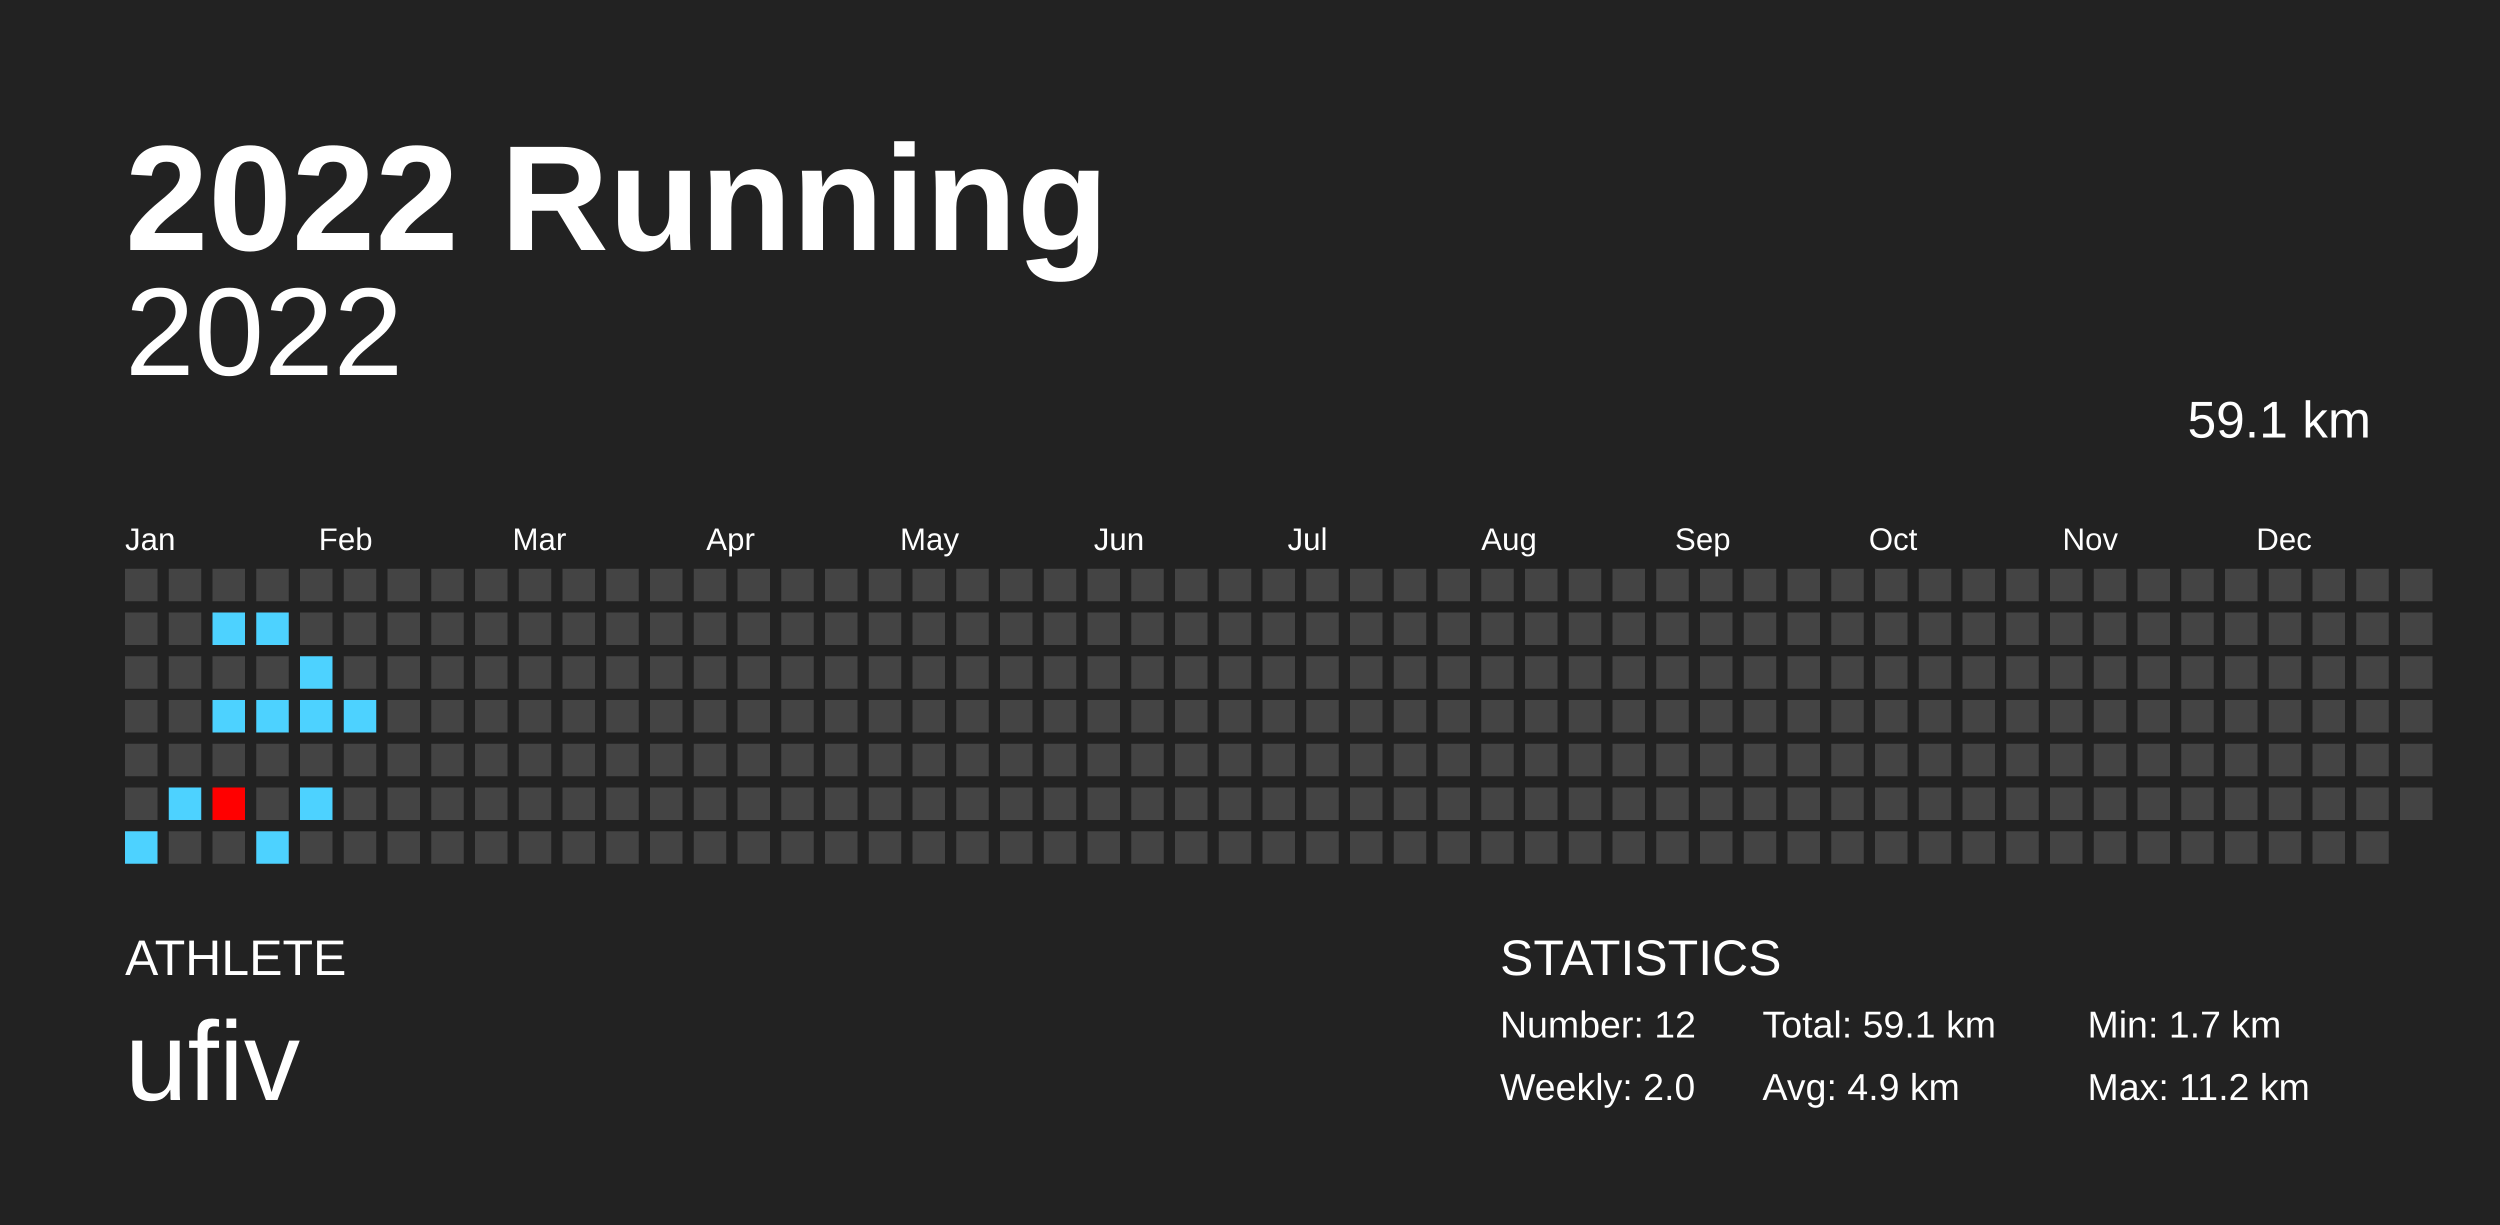
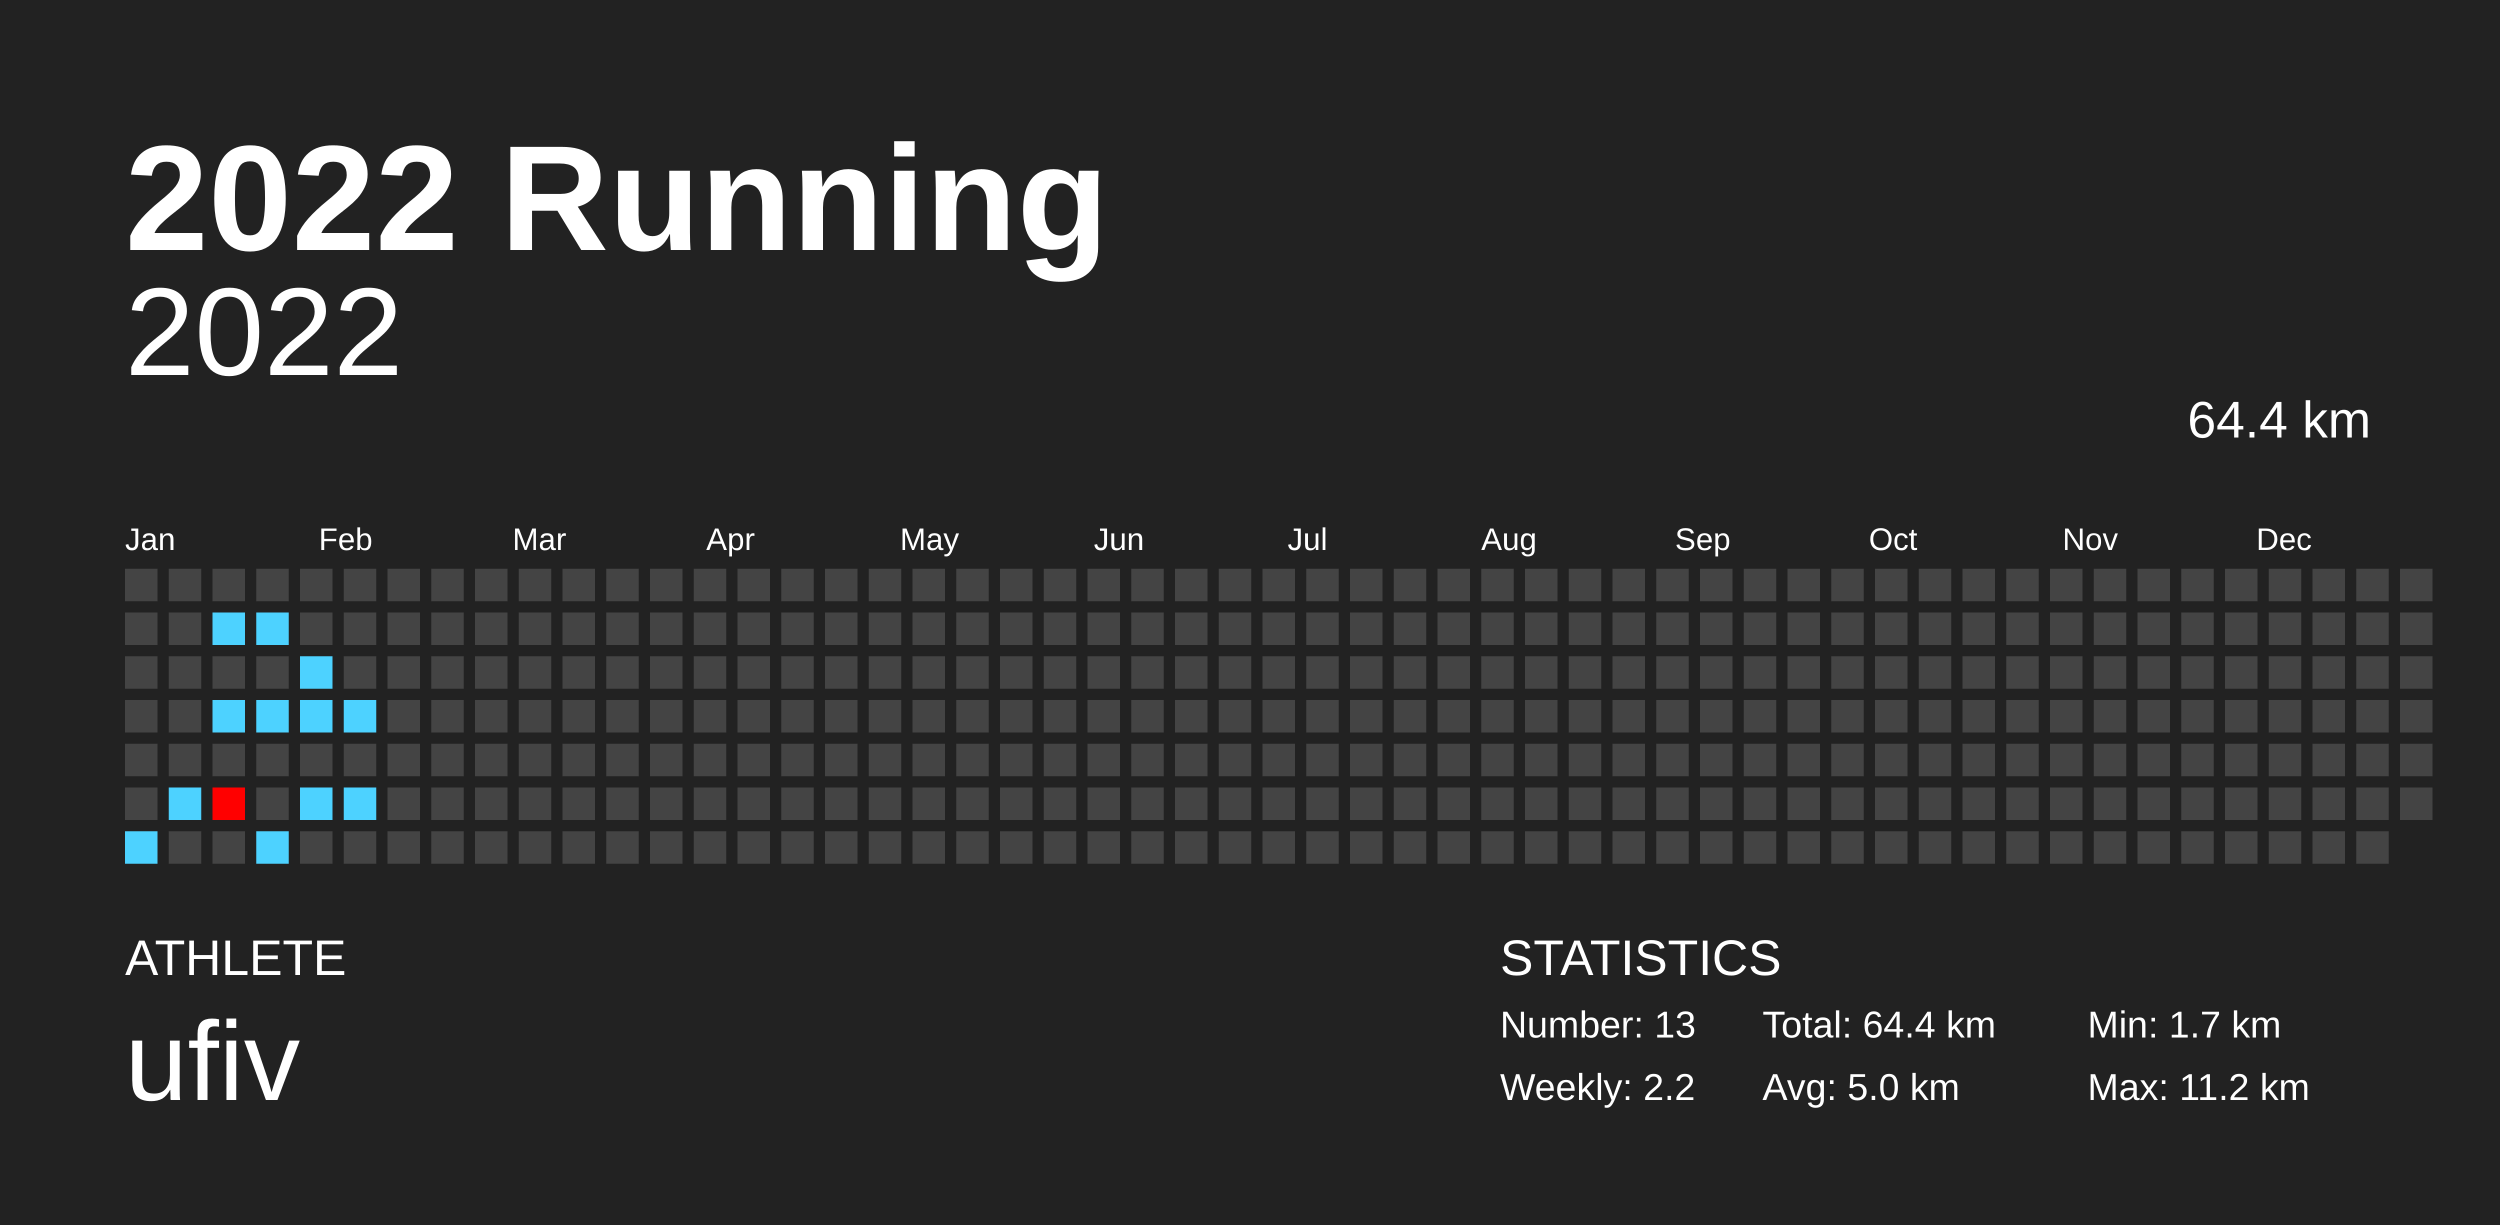
<svg xmlns="http://www.w3.org/2000/svg" baseProfile="full" height="98mm" version="1.1" viewBox="0,0,200,98" width="200mm">
  <defs />
  <rect fill="#222222" height="98" width="200" x="0" y="0" />
  <text fill="#FFFFFF" style="font-size:12px; font-family:Arial; font-weight:bold;" x="10" y="20">2022 Running</text>
  <text fill="#FFFFFF" style="font-size:4px; font-family:Arial" x="10" y="78">ATHLETE</text>
  <text fill="#FFFFFF" style="font-size:9px; font-family:Arial" x="10" y="88">ufiv</text>
  <text fill="#FFFFFF" style="font-size:4px; font-family:Arial" x="120" y="78">STATISTICS</text>
-   <text fill="#FFFFFF" style="font-size:3px; font-family:Arial" x="120" y="83">Number: 12</text>
-   <text fill="#FFFFFF" style="font-size:3px; font-family:Arial" x="120" y="88">Weekly: 2.0</text>
-   <text fill="#FFFFFF" style="font-size:3px; font-family:Arial" x="141" y="83">Total: 59.1 km</text>
-   <text fill="#FFFFFF" style="font-size:3px; font-family:Arial" x="141" y="88">Avg: 4.9 km</text>
+   <text fill="#FFFFFF" style="font-size:3px; font-family:Arial" x="120" y="83">Number: 13</text>
+   <text fill="#FFFFFF" style="font-size:3px; font-family:Arial" x="120" y="88">Weekly: 2.2</text>
+   <text fill="#FFFFFF" style="font-size:3px; font-family:Arial" x="141" y="83">Total: 64.4 km</text>
+   <text fill="#FFFFFF" style="font-size:3px; font-family:Arial" x="141" y="88">Avg: 5.0 km</text>
  <text fill="#FFFFFF" style="font-size:3px; font-family:Arial" x="167" y="83">Min: 1.7 km</text>
  <text fill="#FFFFFF" style="font-size:3px; font-family:Arial" x="167" y="88">Max: 11.2 km</text>
  <text alignment-baseline="hanging" fill="#FFFFFF" style="font-size:10.0px; font-family:Arial;" x="10" y="30">2022</text>
-   <text alignment-baseline="hanging" fill="#FFFFFF" style="font-size:4.125px; font-family:Arial;" x="175" y="35">59.1 km</text>
+   <text alignment-baseline="hanging" fill="#FFFFFF" style="font-size:4.125px; font-family:Arial;" x="175" y="35">64.4 km</text>
  <text fill="#FFFFFF" style="font-size:2.5px; font-family:Arial" x="10.0" y="44">Jan</text>
  <text fill="#FFFFFF" style="font-size:2.5px; font-family:Arial" x="25.5" y="44">Feb</text>
  <text fill="#FFFFFF" style="font-size:2.5px; font-family:Arial" x="41.0" y="44">Mar</text>
  <text fill="#FFFFFF" style="font-size:2.5px; font-family:Arial" x="56.5" y="44">Apr</text>
  <text fill="#FFFFFF" style="font-size:2.5px; font-family:Arial" x="72.0" y="44">May</text>
  <text fill="#FFFFFF" style="font-size:2.5px; font-family:Arial" x="87.5" y="44">Jun</text>
  <text fill="#FFFFFF" style="font-size:2.5px; font-family:Arial" x="103.0" y="44">Jul</text>
  <text fill="#FFFFFF" style="font-size:2.5px; font-family:Arial" x="118.5" y="44">Aug</text>
  <text fill="#FFFFFF" style="font-size:2.5px; font-family:Arial" x="134.0" y="44">Sep</text>
  <text fill="#FFFFFF" style="font-size:2.5px; font-family:Arial" x="149.5" y="44">Oct</text>
  <text fill="#FFFFFF" style="font-size:2.5px; font-family:Arial" x="165.0" y="44">Nov</text>
  <text fill="#FFFFFF" style="font-size:2.5px; font-family:Arial" x="180.5" y="44">Dec</text>
  <rect fill="#444444" height="2.6" width="2.6" x="10.0" y="45.5" />
  <rect fill="#444444" height="2.6" width="2.6" x="10.0" y="49.0" />
  <rect fill="#444444" height="2.6" width="2.6" x="10.0" y="52.5" />
  <rect fill="#444444" height="2.6" width="2.6" x="10.0" y="56.0" />
  <rect fill="#444444" height="2.6" width="2.6" x="10.0" y="59.5" />
  <rect fill="#444444" height="2.6" width="2.6" x="10.0" y="63.0" />
  <rect fill="#4dd2ff" height="2.6" width="2.6" x="10.0" y="66.5" />
  <rect fill="#444444" height="2.6" width="2.6" x="13.5" y="45.5" />
  <rect fill="#444444" height="2.6" width="2.6" x="13.5" y="49.0" />
  <rect fill="#444444" height="2.6" width="2.6" x="13.5" y="52.5" />
  <rect fill="#444444" height="2.6" width="2.6" x="13.5" y="56.0" />
  <rect fill="#444444" height="2.6" width="2.6" x="13.5" y="59.5" />
  <rect fill="#4dd2ff" height="2.6" width="2.6" x="13.5" y="63.0" />
  <rect fill="#444444" height="2.6" width="2.6" x="13.5" y="66.5" />
  <rect fill="#444444" height="2.6" width="2.6" x="17.0" y="45.5" />
  <rect fill="#4dd2ff" height="2.6" width="2.6" x="17.0" y="49.0" />
  <rect fill="#444444" height="2.6" width="2.6" x="17.0" y="52.5" />
  <rect fill="#4dd2ff" height="2.6" width="2.6" x="17.0" y="56.0" />
  <rect fill="#444444" height="2.6" width="2.6" x="17.0" y="59.5" />
  <rect fill="#ff0000" height="2.6" width="2.6" x="17.0" y="63.0" />
  <rect fill="#444444" height="2.6" width="2.6" x="17.0" y="66.5" />
  <rect fill="#444444" height="2.6" width="2.6" x="20.5" y="45.5" />
  <rect fill="#4dd2ff" height="2.6" width="2.6" x="20.5" y="49.0" />
  <rect fill="#444444" height="2.6" width="2.6" x="20.5" y="52.5" />
  <rect fill="#4dd2ff" height="2.6" width="2.6" x="20.5" y="56.0" />
  <rect fill="#444444" height="2.6" width="2.6" x="20.5" y="59.5" />
  <rect fill="#444444" height="2.6" width="2.6" x="20.5" y="63.0" />
  <rect fill="#4dd2ff" height="2.6" width="2.6" x="20.5" y="66.5" />
  <rect fill="#444444" height="2.6" width="2.6" x="24.0" y="45.5" />
  <rect fill="#444444" height="2.6" width="2.6" x="24.0" y="49.0" />
  <rect fill="#4dd2ff" height="2.6" width="2.6" x="24.0" y="52.5" />
  <rect fill="#4dd2ff" height="2.6" width="2.6" x="24.0" y="56.0" />
  <rect fill="#444444" height="2.6" width="2.6" x="24.0" y="59.5" />
  <rect fill="#4dd2ff" height="2.6" width="2.6" x="24.0" y="63.0" />
  <rect fill="#444444" height="2.6" width="2.6" x="24.0" y="66.5" />
  <rect fill="#444444" height="2.6" width="2.6" x="27.5" y="45.5" />
  <rect fill="#444444" height="2.6" width="2.6" x="27.5" y="49.0" />
  <rect fill="#444444" height="2.6" width="2.6" x="27.5" y="52.5" />
  <rect fill="#4dd2ff" height="2.6" width="2.6" x="27.5" y="56.0" />
  <rect fill="#444444" height="2.6" width="2.6" x="27.5" y="59.5" />
-   <rect fill="#444444" height="2.6" width="2.6" x="27.5" y="63.0" />
+   <rect fill="#4dd2ff" height="2.6" width="2.6" x="27.5" y="63.0" />
  <rect fill="#444444" height="2.6" width="2.6" x="27.5" y="66.5" />
  <rect fill="#444444" height="2.6" width="2.6" x="31.0" y="45.5" />
  <rect fill="#444444" height="2.6" width="2.6" x="31.0" y="49.0" />
  <rect fill="#444444" height="2.6" width="2.6" x="31.0" y="52.5" />
  <rect fill="#444444" height="2.6" width="2.6" x="31.0" y="56.0" />
  <rect fill="#444444" height="2.6" width="2.6" x="31.0" y="59.5" />
  <rect fill="#444444" height="2.6" width="2.6" x="31.0" y="63.0" />
  <rect fill="#444444" height="2.6" width="2.6" x="31.0" y="66.5" />
  <rect fill="#444444" height="2.6" width="2.6" x="34.5" y="45.5" />
  <rect fill="#444444" height="2.6" width="2.6" x="34.5" y="49.0" />
  <rect fill="#444444" height="2.6" width="2.6" x="34.5" y="52.5" />
  <rect fill="#444444" height="2.6" width="2.6" x="34.5" y="56.0" />
  <rect fill="#444444" height="2.6" width="2.6" x="34.5" y="59.5" />
  <rect fill="#444444" height="2.6" width="2.6" x="34.5" y="63.0" />
  <rect fill="#444444" height="2.6" width="2.6" x="34.5" y="66.5" />
  <rect fill="#444444" height="2.6" width="2.6" x="38.0" y="45.5" />
  <rect fill="#444444" height="2.6" width="2.6" x="38.0" y="49.0" />
  <rect fill="#444444" height="2.6" width="2.6" x="38.0" y="52.5" />
  <rect fill="#444444" height="2.6" width="2.6" x="38.0" y="56.0" />
  <rect fill="#444444" height="2.6" width="2.6" x="38.0" y="59.5" />
  <rect fill="#444444" height="2.6" width="2.6" x="38.0" y="63.0" />
  <rect fill="#444444" height="2.6" width="2.6" x="38.0" y="66.5" />
  <rect fill="#444444" height="2.6" width="2.6" x="41.5" y="45.5" />
  <rect fill="#444444" height="2.6" width="2.6" x="41.5" y="49.0" />
  <rect fill="#444444" height="2.6" width="2.6" x="41.5" y="52.5" />
  <rect fill="#444444" height="2.6" width="2.6" x="41.5" y="56.0" />
  <rect fill="#444444" height="2.6" width="2.6" x="41.5" y="59.5" />
  <rect fill="#444444" height="2.6" width="2.6" x="41.5" y="63.0" />
  <rect fill="#444444" height="2.6" width="2.6" x="41.5" y="66.5" />
  <rect fill="#444444" height="2.6" width="2.6" x="45.0" y="45.5" />
  <rect fill="#444444" height="2.6" width="2.6" x="45.0" y="49.0" />
  <rect fill="#444444" height="2.6" width="2.6" x="45.0" y="52.5" />
  <rect fill="#444444" height="2.6" width="2.6" x="45.0" y="56.0" />
  <rect fill="#444444" height="2.6" width="2.6" x="45.0" y="59.5" />
  <rect fill="#444444" height="2.6" width="2.6" x="45.0" y="63.0" />
  <rect fill="#444444" height="2.6" width="2.6" x="45.0" y="66.5" />
  <rect fill="#444444" height="2.6" width="2.6" x="48.5" y="45.5" />
  <rect fill="#444444" height="2.6" width="2.6" x="48.5" y="49.0" />
  <rect fill="#444444" height="2.6" width="2.6" x="48.5" y="52.5" />
  <rect fill="#444444" height="2.6" width="2.6" x="48.5" y="56.0" />
  <rect fill="#444444" height="2.6" width="2.6" x="48.5" y="59.5" />
  <rect fill="#444444" height="2.6" width="2.6" x="48.5" y="63.0" />
  <rect fill="#444444" height="2.6" width="2.6" x="48.5" y="66.5" />
  <rect fill="#444444" height="2.6" width="2.6" x="52.0" y="45.5" />
  <rect fill="#444444" height="2.6" width="2.6" x="52.0" y="49.0" />
  <rect fill="#444444" height="2.6" width="2.6" x="52.0" y="52.5" />
  <rect fill="#444444" height="2.6" width="2.6" x="52.0" y="56.0" />
  <rect fill="#444444" height="2.6" width="2.6" x="52.0" y="59.5" />
  <rect fill="#444444" height="2.6" width="2.6" x="52.0" y="63.0" />
  <rect fill="#444444" height="2.6" width="2.6" x="52.0" y="66.5" />
  <rect fill="#444444" height="2.6" width="2.6" x="55.5" y="45.5" />
  <rect fill="#444444" height="2.6" width="2.6" x="55.5" y="49.0" />
  <rect fill="#444444" height="2.6" width="2.6" x="55.5" y="52.5" />
  <rect fill="#444444" height="2.6" width="2.6" x="55.5" y="56.0" />
  <rect fill="#444444" height="2.6" width="2.6" x="55.5" y="59.5" />
  <rect fill="#444444" height="2.6" width="2.6" x="55.5" y="63.0" />
  <rect fill="#444444" height="2.6" width="2.6" x="55.5" y="66.5" />
  <rect fill="#444444" height="2.6" width="2.6" x="59.0" y="45.5" />
  <rect fill="#444444" height="2.6" width="2.6" x="59.0" y="49.0" />
  <rect fill="#444444" height="2.6" width="2.6" x="59.0" y="52.5" />
  <rect fill="#444444" height="2.6" width="2.6" x="59.0" y="56.0" />
  <rect fill="#444444" height="2.6" width="2.6" x="59.0" y="59.5" />
  <rect fill="#444444" height="2.6" width="2.6" x="59.0" y="63.0" />
  <rect fill="#444444" height="2.6" width="2.6" x="59.0" y="66.5" />
  <rect fill="#444444" height="2.6" width="2.6" x="62.5" y="45.5" />
  <rect fill="#444444" height="2.6" width="2.6" x="62.5" y="49.0" />
  <rect fill="#444444" height="2.6" width="2.6" x="62.5" y="52.5" />
  <rect fill="#444444" height="2.6" width="2.6" x="62.5" y="56.0" />
  <rect fill="#444444" height="2.6" width="2.6" x="62.5" y="59.5" />
  <rect fill="#444444" height="2.6" width="2.6" x="62.5" y="63.0" />
  <rect fill="#444444" height="2.6" width="2.6" x="62.5" y="66.5" />
  <rect fill="#444444" height="2.6" width="2.6" x="66.0" y="45.5" />
  <rect fill="#444444" height="2.6" width="2.6" x="66.0" y="49.0" />
  <rect fill="#444444" height="2.6" width="2.6" x="66.0" y="52.5" />
  <rect fill="#444444" height="2.6" width="2.6" x="66.0" y="56.0" />
  <rect fill="#444444" height="2.6" width="2.6" x="66.0" y="59.5" />
  <rect fill="#444444" height="2.6" width="2.6" x="66.0" y="63.0" />
  <rect fill="#444444" height="2.6" width="2.6" x="66.0" y="66.5" />
  <rect fill="#444444" height="2.6" width="2.6" x="69.5" y="45.5" />
  <rect fill="#444444" height="2.6" width="2.6" x="69.5" y="49.0" />
  <rect fill="#444444" height="2.6" width="2.6" x="69.5" y="52.5" />
  <rect fill="#444444" height="2.6" width="2.6" x="69.5" y="56.0" />
  <rect fill="#444444" height="2.6" width="2.6" x="69.5" y="59.5" />
  <rect fill="#444444" height="2.6" width="2.6" x="69.5" y="63.0" />
  <rect fill="#444444" height="2.6" width="2.6" x="69.5" y="66.5" />
  <rect fill="#444444" height="2.6" width="2.6" x="73.0" y="45.5" />
  <rect fill="#444444" height="2.6" width="2.6" x="73.0" y="49.0" />
  <rect fill="#444444" height="2.6" width="2.6" x="73.0" y="52.5" />
  <rect fill="#444444" height="2.6" width="2.6" x="73.0" y="56.0" />
  <rect fill="#444444" height="2.6" width="2.6" x="73.0" y="59.5" />
  <rect fill="#444444" height="2.6" width="2.6" x="73.0" y="63.0" />
  <rect fill="#444444" height="2.6" width="2.6" x="73.0" y="66.5" />
  <rect fill="#444444" height="2.6" width="2.6" x="76.5" y="45.5" />
  <rect fill="#444444" height="2.6" width="2.6" x="76.5" y="49.0" />
  <rect fill="#444444" height="2.6" width="2.6" x="76.5" y="52.5" />
  <rect fill="#444444" height="2.6" width="2.6" x="76.5" y="56.0" />
  <rect fill="#444444" height="2.6" width="2.6" x="76.5" y="59.5" />
  <rect fill="#444444" height="2.6" width="2.6" x="76.5" y="63.0" />
  <rect fill="#444444" height="2.6" width="2.6" x="76.5" y="66.5" />
  <rect fill="#444444" height="2.6" width="2.6" x="80.0" y="45.5" />
  <rect fill="#444444" height="2.6" width="2.6" x="80.0" y="49.0" />
  <rect fill="#444444" height="2.6" width="2.6" x="80.0" y="52.5" />
  <rect fill="#444444" height="2.6" width="2.6" x="80.0" y="56.0" />
  <rect fill="#444444" height="2.6" width="2.6" x="80.0" y="59.5" />
  <rect fill="#444444" height="2.6" width="2.6" x="80.0" y="63.0" />
  <rect fill="#444444" height="2.6" width="2.6" x="80.0" y="66.5" />
  <rect fill="#444444" height="2.6" width="2.6" x="83.5" y="45.5" />
  <rect fill="#444444" height="2.6" width="2.6" x="83.5" y="49.0" />
  <rect fill="#444444" height="2.6" width="2.6" x="83.5" y="52.5" />
  <rect fill="#444444" height="2.6" width="2.6" x="83.5" y="56.0" />
  <rect fill="#444444" height="2.6" width="2.6" x="83.5" y="59.5" />
  <rect fill="#444444" height="2.6" width="2.6" x="83.5" y="63.0" />
  <rect fill="#444444" height="2.6" width="2.6" x="83.5" y="66.5" />
  <rect fill="#444444" height="2.6" width="2.6" x="87.0" y="45.5" />
  <rect fill="#444444" height="2.6" width="2.6" x="87.0" y="49.0" />
  <rect fill="#444444" height="2.6" width="2.6" x="87.0" y="52.5" />
  <rect fill="#444444" height="2.6" width="2.6" x="87.0" y="56.0" />
  <rect fill="#444444" height="2.6" width="2.6" x="87.0" y="59.5" />
  <rect fill="#444444" height="2.6" width="2.6" x="87.0" y="63.0" />
  <rect fill="#444444" height="2.6" width="2.6" x="87.0" y="66.5" />
  <rect fill="#444444" height="2.6" width="2.6" x="90.5" y="45.5" />
  <rect fill="#444444" height="2.6" width="2.6" x="90.5" y="49.0" />
  <rect fill="#444444" height="2.6" width="2.6" x="90.5" y="52.5" />
  <rect fill="#444444" height="2.6" width="2.6" x="90.5" y="56.0" />
  <rect fill="#444444" height="2.6" width="2.6" x="90.5" y="59.5" />
  <rect fill="#444444" height="2.6" width="2.6" x="90.5" y="63.0" />
  <rect fill="#444444" height="2.6" width="2.6" x="90.5" y="66.5" />
  <rect fill="#444444" height="2.6" width="2.6" x="94.0" y="45.5" />
  <rect fill="#444444" height="2.6" width="2.6" x="94.0" y="49.0" />
  <rect fill="#444444" height="2.6" width="2.6" x="94.0" y="52.5" />
  <rect fill="#444444" height="2.6" width="2.6" x="94.0" y="56.0" />
  <rect fill="#444444" height="2.6" width="2.6" x="94.0" y="59.5" />
  <rect fill="#444444" height="2.6" width="2.6" x="94.0" y="63.0" />
  <rect fill="#444444" height="2.6" width="2.6" x="94.0" y="66.5" />
  <rect fill="#444444" height="2.6" width="2.6" x="97.5" y="45.5" />
  <rect fill="#444444" height="2.6" width="2.6" x="97.5" y="49.0" />
  <rect fill="#444444" height="2.6" width="2.6" x="97.5" y="52.5" />
  <rect fill="#444444" height="2.6" width="2.6" x="97.5" y="56.0" />
  <rect fill="#444444" height="2.6" width="2.6" x="97.5" y="59.5" />
  <rect fill="#444444" height="2.6" width="2.6" x="97.5" y="63.0" />
  <rect fill="#444444" height="2.6" width="2.6" x="97.5" y="66.5" />
  <rect fill="#444444" height="2.6" width="2.6" x="101.0" y="45.5" />
  <rect fill="#444444" height="2.6" width="2.6" x="101.0" y="49.0" />
  <rect fill="#444444" height="2.6" width="2.6" x="101.0" y="52.5" />
  <rect fill="#444444" height="2.6" width="2.6" x="101.0" y="56.0" />
  <rect fill="#444444" height="2.6" width="2.6" x="101.0" y="59.5" />
  <rect fill="#444444" height="2.6" width="2.6" x="101.0" y="63.0" />
  <rect fill="#444444" height="2.6" width="2.6" x="101.0" y="66.5" />
  <rect fill="#444444" height="2.6" width="2.6" x="104.5" y="45.5" />
  <rect fill="#444444" height="2.6" width="2.6" x="104.5" y="49.0" />
  <rect fill="#444444" height="2.6" width="2.6" x="104.5" y="52.5" />
  <rect fill="#444444" height="2.6" width="2.6" x="104.5" y="56.0" />
  <rect fill="#444444" height="2.6" width="2.6" x="104.5" y="59.5" />
  <rect fill="#444444" height="2.6" width="2.6" x="104.5" y="63.0" />
  <rect fill="#444444" height="2.6" width="2.6" x="104.5" y="66.5" />
  <rect fill="#444444" height="2.6" width="2.6" x="108.0" y="45.5" />
  <rect fill="#444444" height="2.6" width="2.6" x="108.0" y="49.0" />
  <rect fill="#444444" height="2.6" width="2.6" x="108.0" y="52.5" />
  <rect fill="#444444" height="2.6" width="2.6" x="108.0" y="56.0" />
  <rect fill="#444444" height="2.6" width="2.6" x="108.0" y="59.5" />
  <rect fill="#444444" height="2.6" width="2.6" x="108.0" y="63.0" />
  <rect fill="#444444" height="2.6" width="2.6" x="108.0" y="66.5" />
  <rect fill="#444444" height="2.6" width="2.6" x="111.5" y="45.5" />
  <rect fill="#444444" height="2.6" width="2.6" x="111.5" y="49.0" />
  <rect fill="#444444" height="2.6" width="2.6" x="111.5" y="52.5" />
  <rect fill="#444444" height="2.6" width="2.6" x="111.5" y="56.0" />
  <rect fill="#444444" height="2.6" width="2.6" x="111.5" y="59.5" />
  <rect fill="#444444" height="2.6" width="2.6" x="111.5" y="63.0" />
  <rect fill="#444444" height="2.6" width="2.6" x="111.5" y="66.5" />
  <rect fill="#444444" height="2.6" width="2.6" x="115.0" y="45.5" />
  <rect fill="#444444" height="2.6" width="2.6" x="115.0" y="49.0" />
  <rect fill="#444444" height="2.6" width="2.6" x="115.0" y="52.5" />
  <rect fill="#444444" height="2.6" width="2.6" x="115.0" y="56.0" />
  <rect fill="#444444" height="2.6" width="2.6" x="115.0" y="59.5" />
  <rect fill="#444444" height="2.6" width="2.6" x="115.0" y="63.0" />
  <rect fill="#444444" height="2.6" width="2.6" x="115.0" y="66.5" />
  <rect fill="#444444" height="2.6" width="2.6" x="118.5" y="45.5" />
  <rect fill="#444444" height="2.6" width="2.6" x="118.5" y="49.0" />
  <rect fill="#444444" height="2.6" width="2.6" x="118.5" y="52.5" />
  <rect fill="#444444" height="2.6" width="2.6" x="118.5" y="56.0" />
  <rect fill="#444444" height="2.6" width="2.6" x="118.5" y="59.5" />
  <rect fill="#444444" height="2.6" width="2.6" x="118.5" y="63.0" />
  <rect fill="#444444" height="2.6" width="2.6" x="118.5" y="66.5" />
  <rect fill="#444444" height="2.6" width="2.6" x="122.0" y="45.5" />
  <rect fill="#444444" height="2.6" width="2.6" x="122.0" y="49.0" />
  <rect fill="#444444" height="2.6" width="2.6" x="122.0" y="52.5" />
  <rect fill="#444444" height="2.6" width="2.6" x="122.0" y="56.0" />
  <rect fill="#444444" height="2.6" width="2.6" x="122.0" y="59.5" />
  <rect fill="#444444" height="2.6" width="2.6" x="122.0" y="63.0" />
  <rect fill="#444444" height="2.6" width="2.6" x="122.0" y="66.5" />
  <rect fill="#444444" height="2.6" width="2.6" x="125.5" y="45.5" />
  <rect fill="#444444" height="2.6" width="2.6" x="125.5" y="49.0" />
  <rect fill="#444444" height="2.6" width="2.6" x="125.5" y="52.5" />
  <rect fill="#444444" height="2.6" width="2.6" x="125.5" y="56.0" />
  <rect fill="#444444" height="2.6" width="2.6" x="125.5" y="59.5" />
  <rect fill="#444444" height="2.6" width="2.6" x="125.5" y="63.0" />
  <rect fill="#444444" height="2.6" width="2.6" x="125.5" y="66.5" />
  <rect fill="#444444" height="2.6" width="2.6" x="129.0" y="45.5" />
  <rect fill="#444444" height="2.6" width="2.6" x="129.0" y="49.0" />
  <rect fill="#444444" height="2.6" width="2.6" x="129.0" y="52.5" />
  <rect fill="#444444" height="2.6" width="2.6" x="129.0" y="56.0" />
  <rect fill="#444444" height="2.6" width="2.6" x="129.0" y="59.5" />
  <rect fill="#444444" height="2.6" width="2.6" x="129.0" y="63.0" />
  <rect fill="#444444" height="2.6" width="2.6" x="129.0" y="66.5" />
  <rect fill="#444444" height="2.6" width="2.6" x="132.5" y="45.5" />
  <rect fill="#444444" height="2.6" width="2.6" x="132.5" y="49.0" />
  <rect fill="#444444" height="2.6" width="2.6" x="132.5" y="52.5" />
  <rect fill="#444444" height="2.6" width="2.6" x="132.5" y="56.0" />
  <rect fill="#444444" height="2.6" width="2.6" x="132.5" y="59.5" />
  <rect fill="#444444" height="2.6" width="2.6" x="132.5" y="63.0" />
  <rect fill="#444444" height="2.6" width="2.6" x="132.5" y="66.5" />
  <rect fill="#444444" height="2.6" width="2.6" x="136.0" y="45.5" />
  <rect fill="#444444" height="2.6" width="2.6" x="136.0" y="49.0" />
  <rect fill="#444444" height="2.6" width="2.6" x="136.0" y="52.5" />
  <rect fill="#444444" height="2.6" width="2.6" x="136.0" y="56.0" />
  <rect fill="#444444" height="2.6" width="2.6" x="136.0" y="59.5" />
  <rect fill="#444444" height="2.6" width="2.6" x="136.0" y="63.0" />
  <rect fill="#444444" height="2.6" width="2.6" x="136.0" y="66.5" />
  <rect fill="#444444" height="2.6" width="2.6" x="139.5" y="45.5" />
  <rect fill="#444444" height="2.6" width="2.6" x="139.5" y="49.0" />
  <rect fill="#444444" height="2.6" width="2.6" x="139.5" y="52.5" />
  <rect fill="#444444" height="2.6" width="2.6" x="139.5" y="56.0" />
  <rect fill="#444444" height="2.6" width="2.6" x="139.5" y="59.5" />
  <rect fill="#444444" height="2.6" width="2.6" x="139.5" y="63.0" />
  <rect fill="#444444" height="2.6" width="2.6" x="139.5" y="66.5" />
  <rect fill="#444444" height="2.6" width="2.6" x="143.0" y="45.5" />
  <rect fill="#444444" height="2.6" width="2.6" x="143.0" y="49.0" />
  <rect fill="#444444" height="2.6" width="2.6" x="143.0" y="52.5" />
  <rect fill="#444444" height="2.6" width="2.6" x="143.0" y="56.0" />
  <rect fill="#444444" height="2.6" width="2.6" x="143.0" y="59.5" />
  <rect fill="#444444" height="2.6" width="2.6" x="143.0" y="63.0" />
  <rect fill="#444444" height="2.6" width="2.6" x="143.0" y="66.5" />
  <rect fill="#444444" height="2.6" width="2.6" x="146.5" y="45.5" />
  <rect fill="#444444" height="2.6" width="2.6" x="146.5" y="49.0" />
  <rect fill="#444444" height="2.6" width="2.6" x="146.5" y="52.5" />
  <rect fill="#444444" height="2.6" width="2.6" x="146.5" y="56.0" />
  <rect fill="#444444" height="2.6" width="2.6" x="146.5" y="59.5" />
  <rect fill="#444444" height="2.6" width="2.6" x="146.5" y="63.0" />
  <rect fill="#444444" height="2.6" width="2.6" x="146.5" y="66.5" />
  <rect fill="#444444" height="2.6" width="2.6" x="150.0" y="45.5" />
  <rect fill="#444444" height="2.6" width="2.6" x="150.0" y="49.0" />
  <rect fill="#444444" height="2.6" width="2.6" x="150.0" y="52.5" />
  <rect fill="#444444" height="2.6" width="2.6" x="150.0" y="56.0" />
  <rect fill="#444444" height="2.6" width="2.6" x="150.0" y="59.5" />
  <rect fill="#444444" height="2.6" width="2.6" x="150.0" y="63.0" />
  <rect fill="#444444" height="2.6" width="2.6" x="150.0" y="66.5" />
  <rect fill="#444444" height="2.6" width="2.6" x="153.5" y="45.5" />
  <rect fill="#444444" height="2.6" width="2.6" x="153.5" y="49.0" />
  <rect fill="#444444" height="2.6" width="2.6" x="153.5" y="52.5" />
  <rect fill="#444444" height="2.6" width="2.6" x="153.5" y="56.0" />
  <rect fill="#444444" height="2.6" width="2.6" x="153.5" y="59.5" />
  <rect fill="#444444" height="2.6" width="2.6" x="153.5" y="63.0" />
  <rect fill="#444444" height="2.6" width="2.6" x="153.5" y="66.5" />
  <rect fill="#444444" height="2.6" width="2.6" x="157.0" y="45.5" />
  <rect fill="#444444" height="2.6" width="2.6" x="157.0" y="49.0" />
  <rect fill="#444444" height="2.6" width="2.6" x="157.0" y="52.5" />
  <rect fill="#444444" height="2.6" width="2.6" x="157.0" y="56.0" />
  <rect fill="#444444" height="2.6" width="2.6" x="157.0" y="59.5" />
  <rect fill="#444444" height="2.6" width="2.6" x="157.0" y="63.0" />
  <rect fill="#444444" height="2.6" width="2.6" x="157.0" y="66.5" />
  <rect fill="#444444" height="2.6" width="2.6" x="160.5" y="45.5" />
  <rect fill="#444444" height="2.6" width="2.6" x="160.5" y="49.0" />
  <rect fill="#444444" height="2.6" width="2.6" x="160.5" y="52.5" />
  <rect fill="#444444" height="2.6" width="2.6" x="160.5" y="56.0" />
  <rect fill="#444444" height="2.6" width="2.6" x="160.5" y="59.5" />
  <rect fill="#444444" height="2.6" width="2.6" x="160.5" y="63.0" />
  <rect fill="#444444" height="2.6" width="2.6" x="160.5" y="66.5" />
  <rect fill="#444444" height="2.6" width="2.6" x="164.0" y="45.5" />
  <rect fill="#444444" height="2.6" width="2.6" x="164.0" y="49.0" />
  <rect fill="#444444" height="2.6" width="2.6" x="164.0" y="52.5" />
  <rect fill="#444444" height="2.6" width="2.6" x="164.0" y="56.0" />
  <rect fill="#444444" height="2.6" width="2.6" x="164.0" y="59.5" />
  <rect fill="#444444" height="2.6" width="2.6" x="164.0" y="63.0" />
  <rect fill="#444444" height="2.6" width="2.6" x="164.0" y="66.5" />
  <rect fill="#444444" height="2.6" width="2.6" x="167.5" y="45.5" />
  <rect fill="#444444" height="2.6" width="2.6" x="167.5" y="49.0" />
  <rect fill="#444444" height="2.6" width="2.6" x="167.5" y="52.5" />
  <rect fill="#444444" height="2.6" width="2.6" x="167.5" y="56.0" />
  <rect fill="#444444" height="2.6" width="2.6" x="167.5" y="59.5" />
  <rect fill="#444444" height="2.6" width="2.6" x="167.5" y="63.0" />
  <rect fill="#444444" height="2.6" width="2.6" x="167.5" y="66.5" />
  <rect fill="#444444" height="2.6" width="2.6" x="171.0" y="45.5" />
  <rect fill="#444444" height="2.6" width="2.6" x="171.0" y="49.0" />
  <rect fill="#444444" height="2.6" width="2.6" x="171.0" y="52.5" />
  <rect fill="#444444" height="2.6" width="2.6" x="171.0" y="56.0" />
  <rect fill="#444444" height="2.6" width="2.6" x="171.0" y="59.5" />
  <rect fill="#444444" height="2.6" width="2.6" x="171.0" y="63.0" />
  <rect fill="#444444" height="2.6" width="2.6" x="171.0" y="66.5" />
  <rect fill="#444444" height="2.6" width="2.6" x="174.5" y="45.5" />
  <rect fill="#444444" height="2.6" width="2.6" x="174.5" y="49.0" />
  <rect fill="#444444" height="2.6" width="2.6" x="174.5" y="52.5" />
  <rect fill="#444444" height="2.6" width="2.6" x="174.5" y="56.0" />
  <rect fill="#444444" height="2.6" width="2.6" x="174.5" y="59.5" />
  <rect fill="#444444" height="2.6" width="2.6" x="174.5" y="63.0" />
  <rect fill="#444444" height="2.6" width="2.6" x="174.5" y="66.5" />
  <rect fill="#444444" height="2.6" width="2.6" x="178.0" y="45.5" />
  <rect fill="#444444" height="2.6" width="2.6" x="178.0" y="49.0" />
  <rect fill="#444444" height="2.6" width="2.6" x="178.0" y="52.5" />
  <rect fill="#444444" height="2.6" width="2.6" x="178.0" y="56.0" />
  <rect fill="#444444" height="2.6" width="2.6" x="178.0" y="59.5" />
  <rect fill="#444444" height="2.6" width="2.6" x="178.0" y="63.0" />
  <rect fill="#444444" height="2.6" width="2.6" x="178.0" y="66.5" />
  <rect fill="#444444" height="2.6" width="2.6" x="181.5" y="45.5" />
  <rect fill="#444444" height="2.6" width="2.6" x="181.5" y="49.0" />
  <rect fill="#444444" height="2.6" width="2.6" x="181.5" y="52.5" />
  <rect fill="#444444" height="2.6" width="2.6" x="181.5" y="56.0" />
  <rect fill="#444444" height="2.6" width="2.6" x="181.5" y="59.5" />
  <rect fill="#444444" height="2.6" width="2.6" x="181.5" y="63.0" />
  <rect fill="#444444" height="2.6" width="2.6" x="181.5" y="66.5" />
  <rect fill="#444444" height="2.6" width="2.6" x="185.0" y="45.5" />
  <rect fill="#444444" height="2.6" width="2.6" x="185.0" y="49.0" />
  <rect fill="#444444" height="2.6" width="2.6" x="185.0" y="52.5" />
  <rect fill="#444444" height="2.6" width="2.6" x="185.0" y="56.0" />
  <rect fill="#444444" height="2.6" width="2.6" x="185.0" y="59.5" />
  <rect fill="#444444" height="2.6" width="2.6" x="185.0" y="63.0" />
  <rect fill="#444444" height="2.6" width="2.6" x="185.0" y="66.5" />
  <rect fill="#444444" height="2.6" width="2.6" x="188.5" y="45.5" />
  <rect fill="#444444" height="2.6" width="2.6" x="188.5" y="49.0" />
  <rect fill="#444444" height="2.6" width="2.6" x="188.5" y="52.5" />
  <rect fill="#444444" height="2.6" width="2.6" x="188.5" y="56.0" />
  <rect fill="#444444" height="2.6" width="2.6" x="188.5" y="59.5" />
  <rect fill="#444444" height="2.6" width="2.6" x="188.5" y="63.0" />
  <rect fill="#444444" height="2.6" width="2.6" x="188.5" y="66.5" />
  <rect fill="#444444" height="2.6" width="2.6" x="192.0" y="45.5" />
  <rect fill="#444444" height="2.6" width="2.6" x="192.0" y="49.0" />
  <rect fill="#444444" height="2.6" width="2.6" x="192.0" y="52.5" />
  <rect fill="#444444" height="2.6" width="2.6" x="192.0" y="56.0" />
  <rect fill="#444444" height="2.6" width="2.6" x="192.0" y="59.5" />
  <rect fill="#444444" height="2.6" width="2.6" x="192.0" y="63.0" />
</svg>
